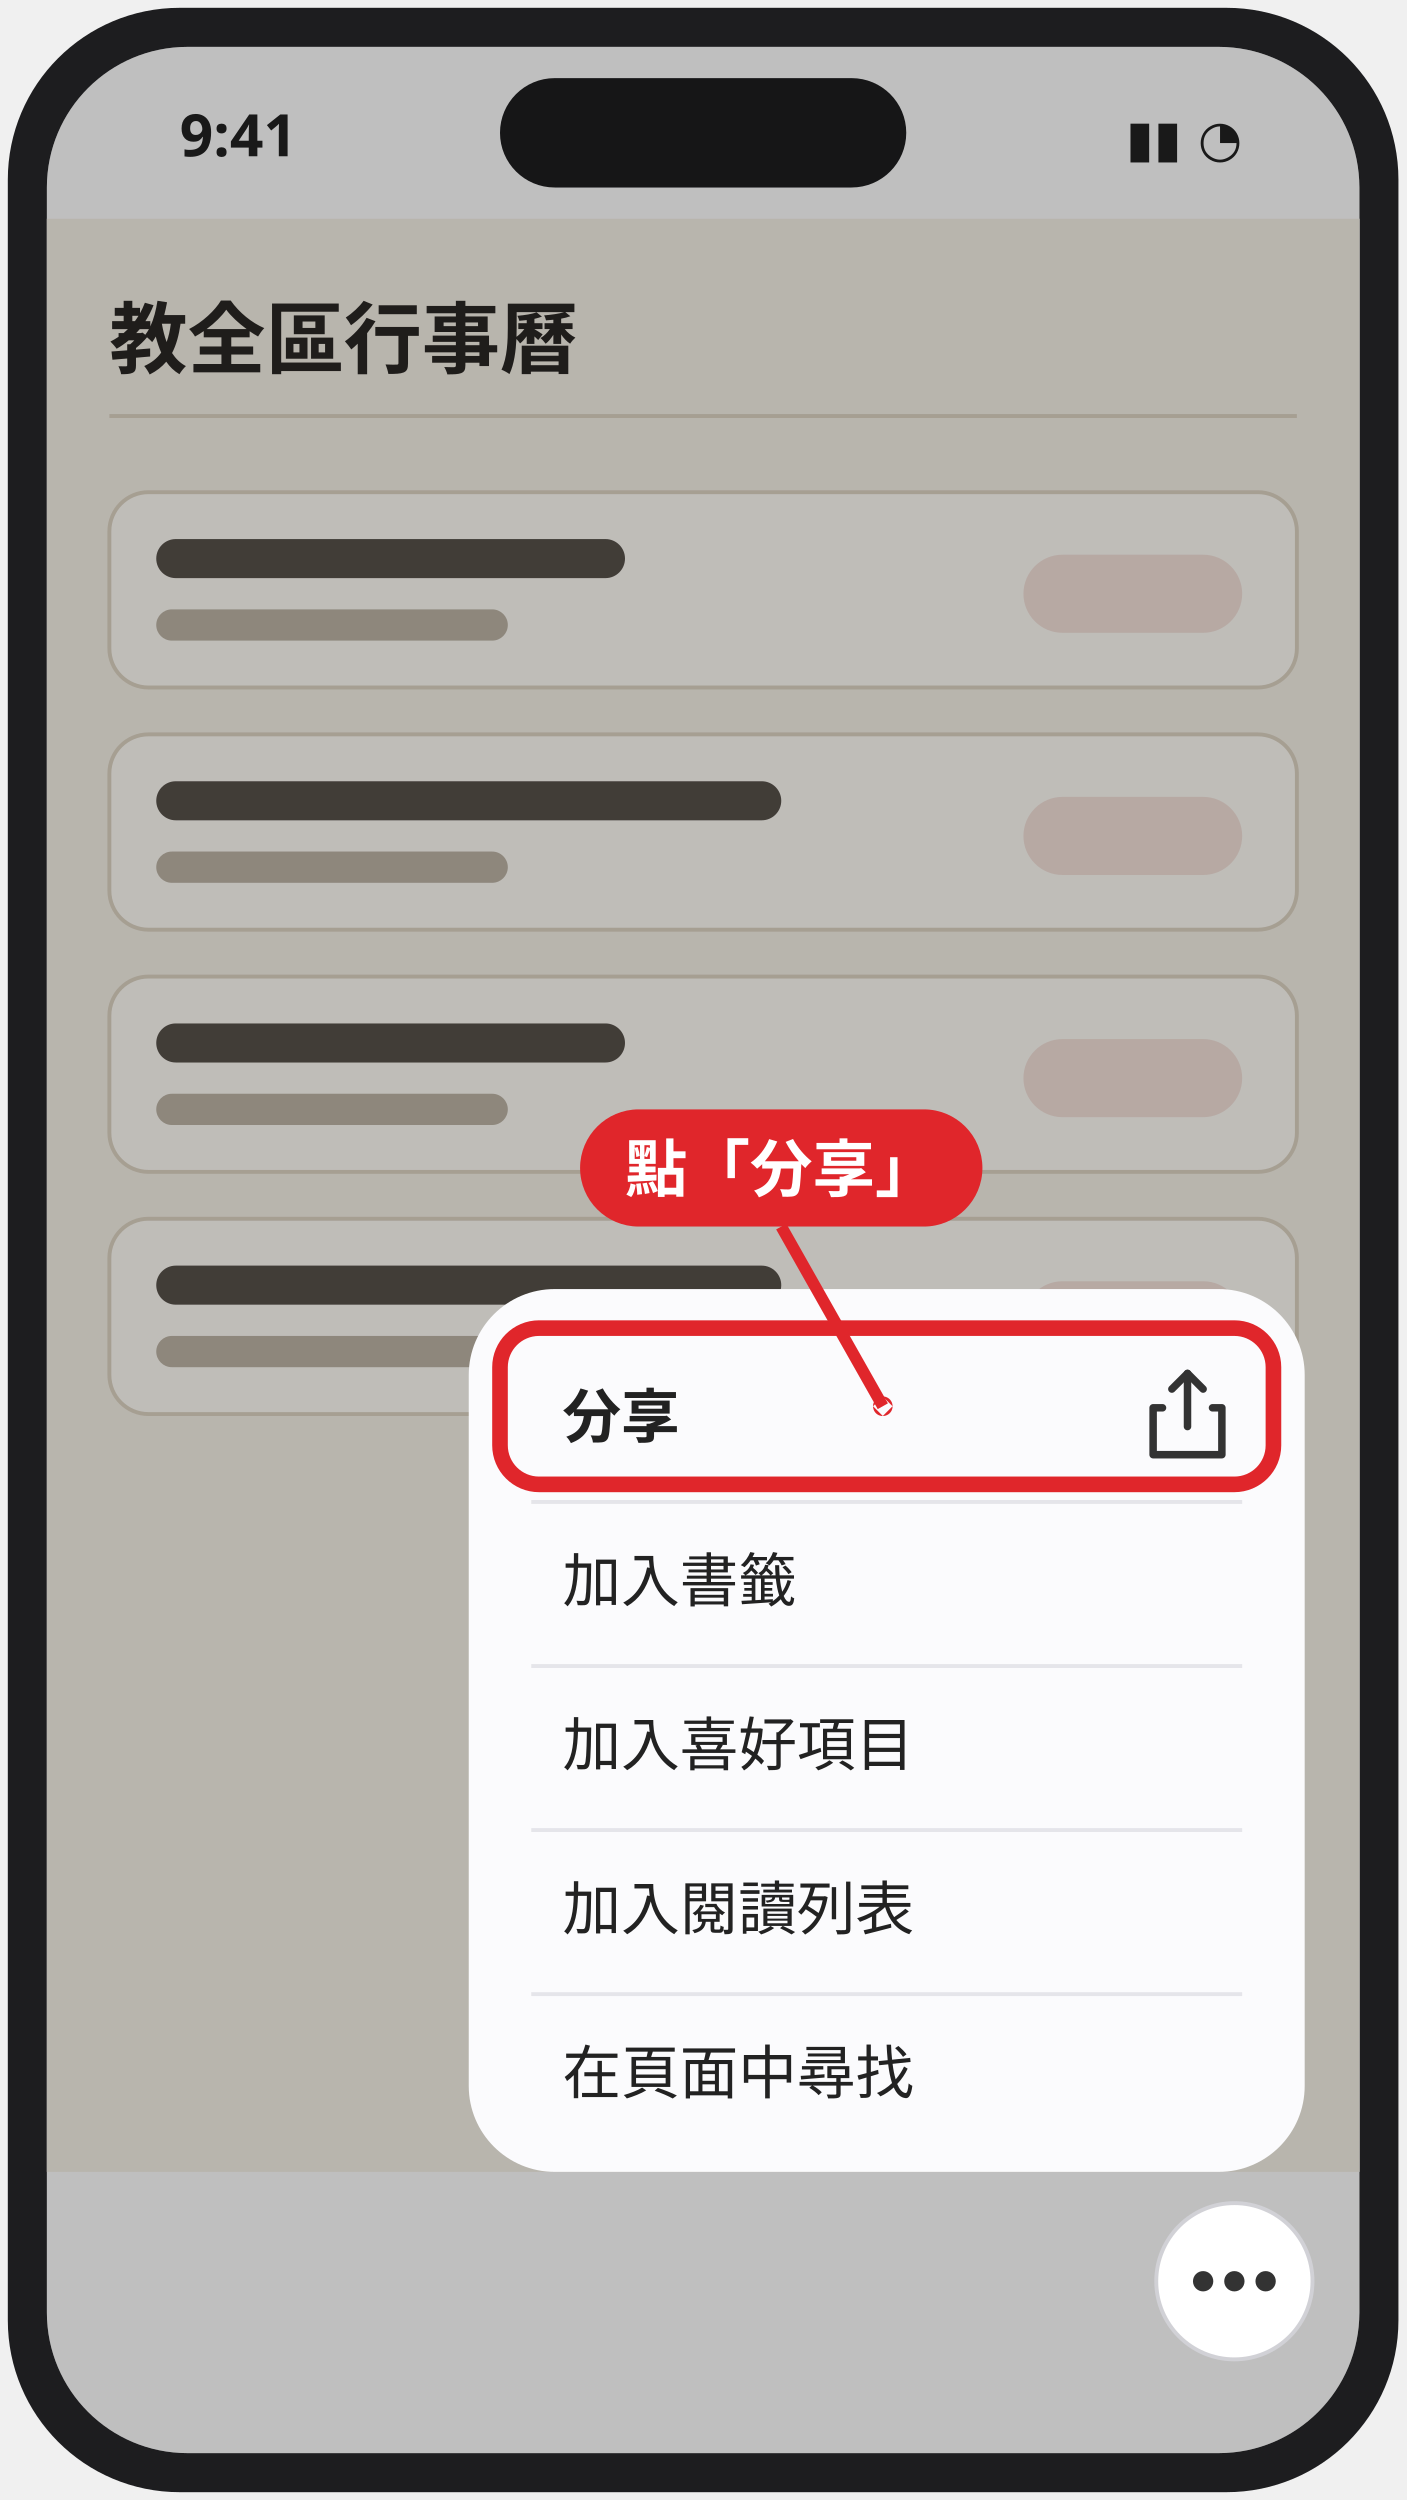
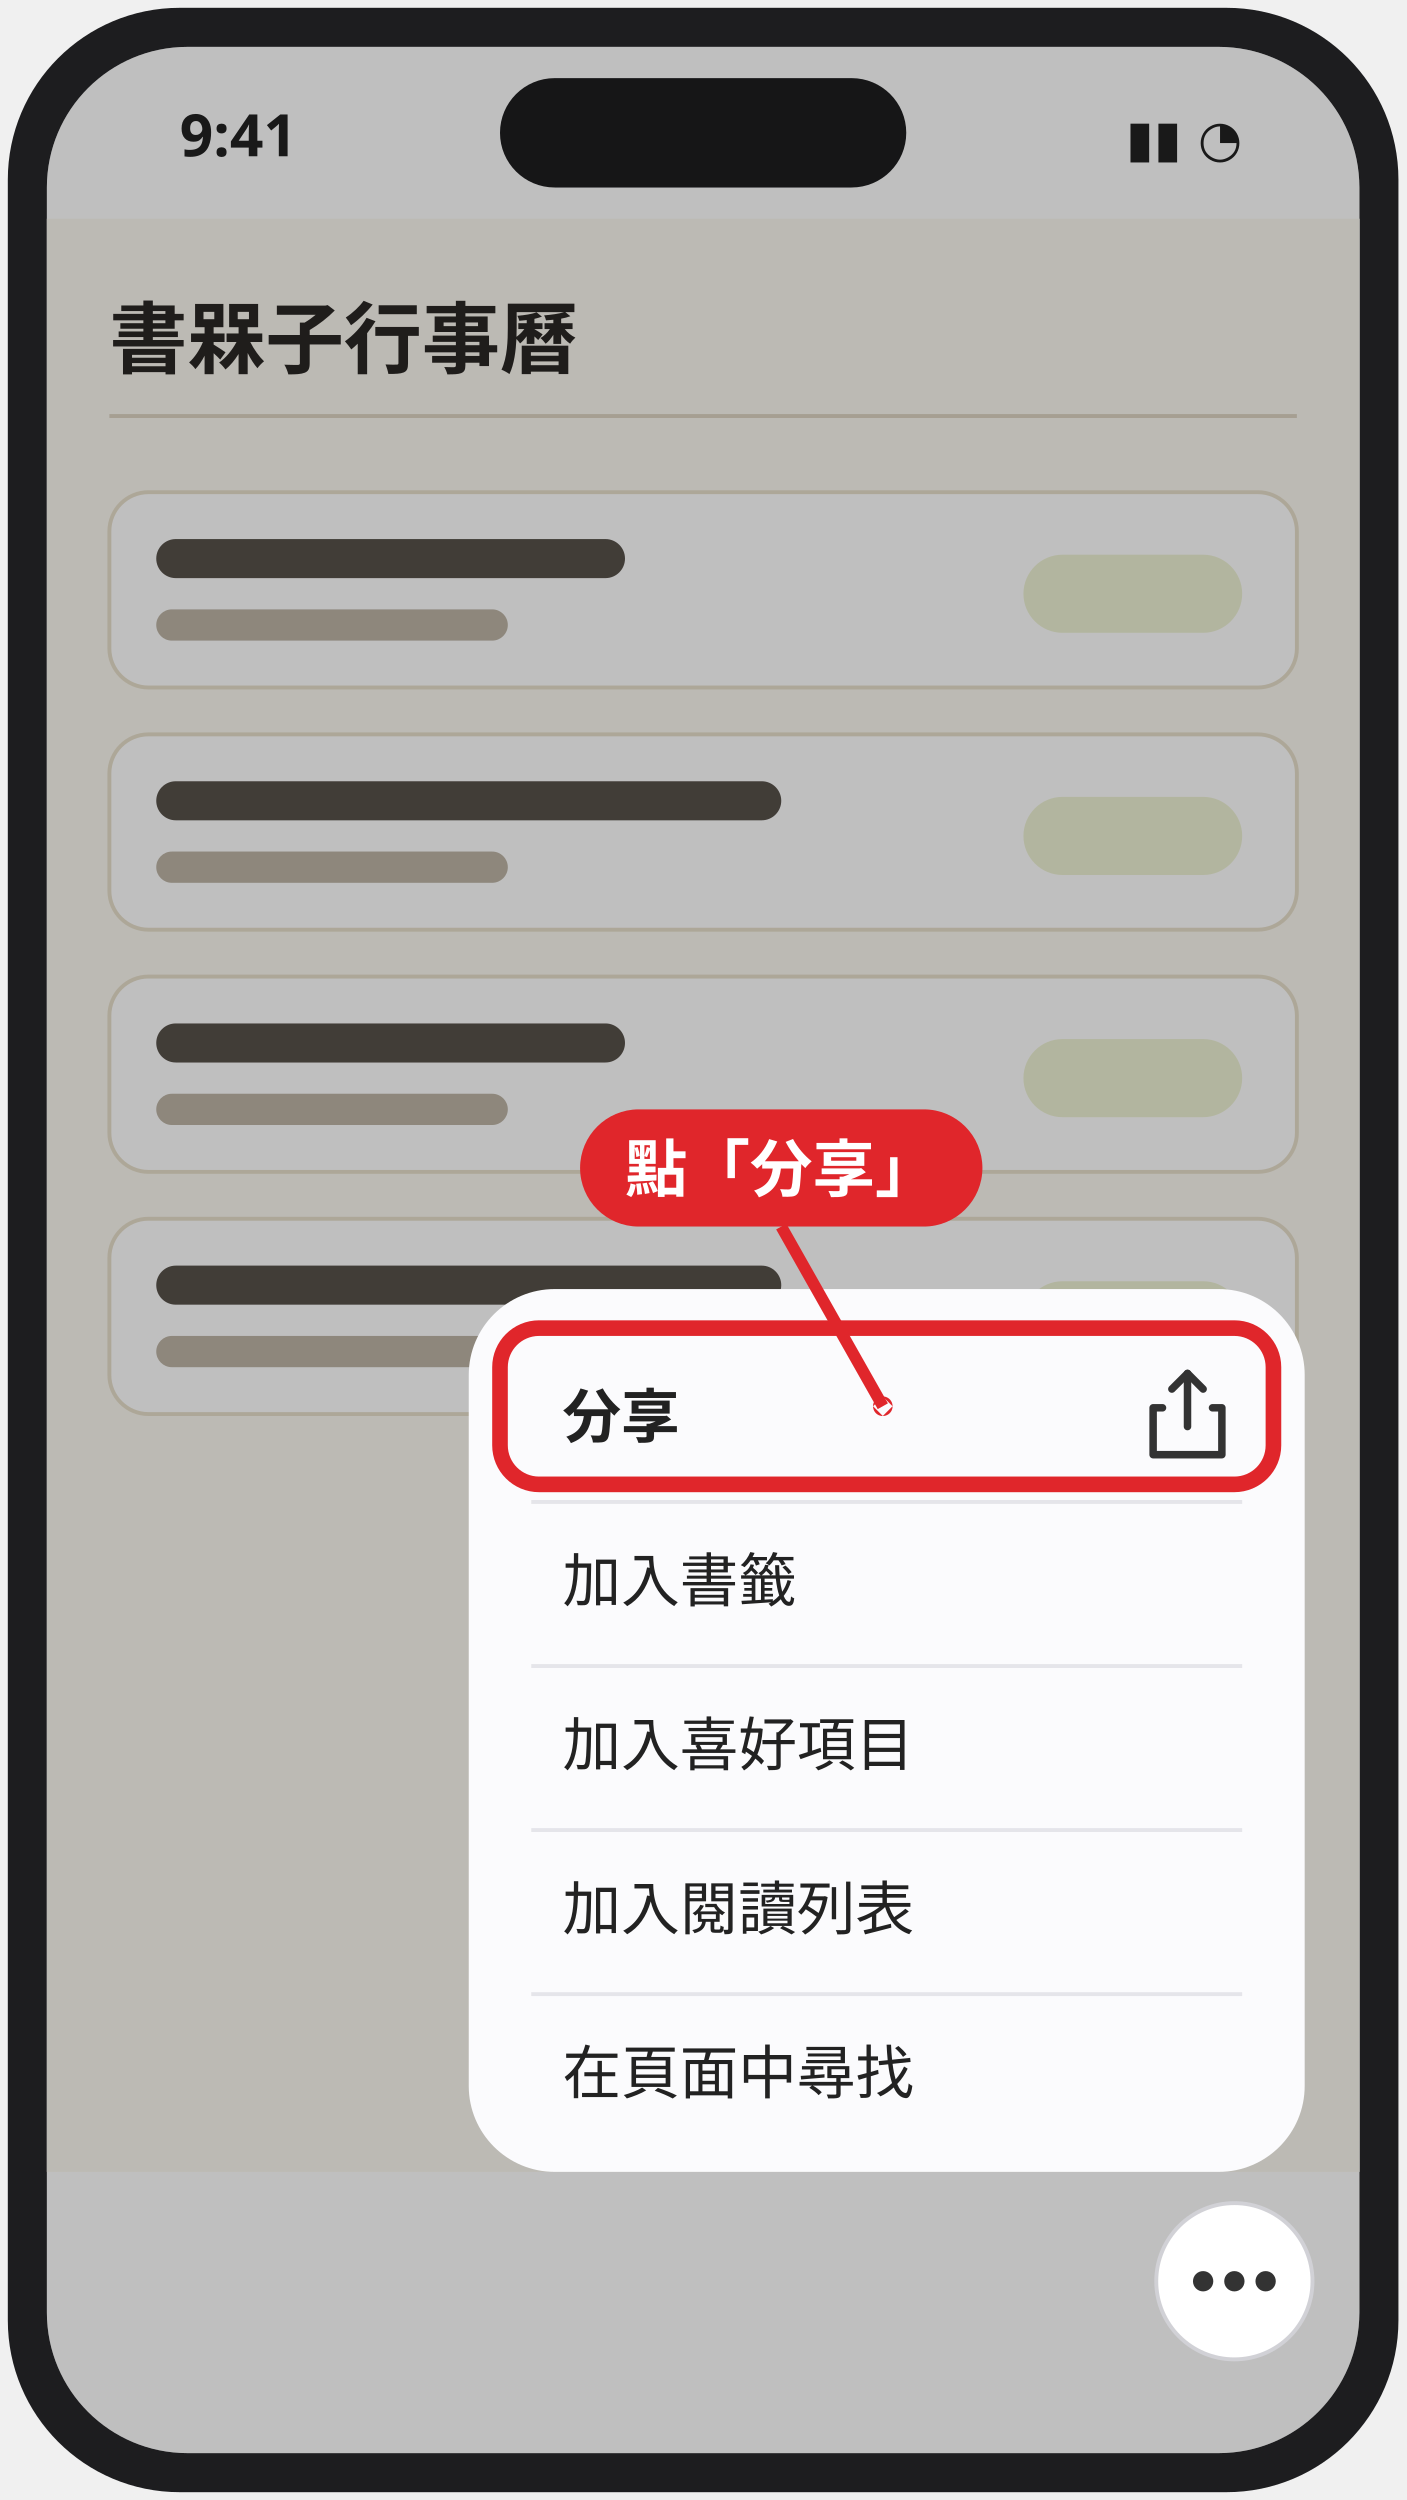
<svg xmlns="http://www.w3.org/2000/svg" viewBox="0 0 360 640" width="360" height="640" font-family="'PingFang TC','Noto Sans TC','Microsoft JhengHei',sans-serif">
  <rect x="2" y="2" width="356" height="636" rx="44" fill="#1d1d1f" />
  <rect x="12" y="12" width="336" height="616" rx="36" fill="#ffffff" />
  <clipPath id="scr">
    <rect x="12" y="12" width="336" height="616" rx="36" />
  </clipPath>
  <g clip-path="url(#scr)">
    <text x="46" y="40" font-size="15" fill="#222" font-weight="700" text-anchor="start">9:41</text>
    <rect x="128" y="20" width="104" height="28" rx="14" fill="#1d1d1f" />
    <text x="318" y="40" font-size="13" fill="#222" text-anchor="end">▮▮ ◔</text>
-     <rect x="12" y="56" width="336" height="500" fill="#f6f1e7" />
-     <text x="28" y="94" font-size="20" fill="#2a2724" font-weight="700" text-anchor="start">教全區行事曆</text>
+     <rect x="12" y="56" width="336" height="500" fill="#fbf8f0" />
+     <text x="28" y="94" font-size="20" fill="#2a2724" font-weight="700" text-anchor="start">書槑子行事曆</text>
    <rect x="28" y="106" width="304" height="1" fill="#ddd4c3" />
-     <rect x="28" y="126" width="304" height="50" rx="10" fill="#fffcf6" stroke="#ddd4c3" />
+     <rect x="28" y="126" width="304" height="50" rx="10" fill="#ffffff" stroke="#e7dfcb" />
    <rect x="40" y="138" width="120" height="10" rx="5" fill="#57514a" />
    <rect x="40" y="156" width="90" height="8" rx="4" fill="#bdb4a5" />
-     <rect x="262" y="142" width="56" height="20" rx="10" fill="#f4e2da" />
-     <rect x="28" y="188" width="304" height="50" rx="10" fill="#fffcf6" stroke="#ddd4c3" />
+     <rect x="262" y="142" width="56" height="20" rx="10" fill="#eef2d4" />
+     <rect x="28" y="188" width="304" height="50" rx="10" fill="#ffffff" stroke="#e7dfcb" />
    <rect x="40" y="200" width="160" height="10" rx="5" fill="#57514a" />
    <rect x="40" y="218" width="90" height="8" rx="4" fill="#bdb4a5" />
-     <rect x="262" y="204" width="56" height="20" rx="10" fill="#f4e2da" />
-     <rect x="28" y="250" width="304" height="50" rx="10" fill="#fffcf6" stroke="#ddd4c3" />
+     <rect x="262" y="204" width="56" height="20" rx="10" fill="#eef2d4" />
+     <rect x="28" y="250" width="304" height="50" rx="10" fill="#ffffff" stroke="#e7dfcb" />
    <rect x="40" y="262" width="120" height="10" rx="5" fill="#57514a" />
    <rect x="40" y="280" width="90" height="8" rx="4" fill="#bdb4a5" />
-     <rect x="262" y="266" width="56" height="20" rx="10" fill="#f4e2da" />
-     <rect x="28" y="312" width="304" height="50" rx="10" fill="#fffcf6" stroke="#ddd4c3" />
+     <rect x="262" y="266" width="56" height="20" rx="10" fill="#eef2d4" />
+     <rect x="28" y="312" width="304" height="50" rx="10" fill="#ffffff" stroke="#e7dfcb" />
    <rect x="40" y="324" width="160" height="10" rx="5" fill="#57514a" />
    <rect x="40" y="342" width="90" height="8" rx="4" fill="#bdb4a5" />
-     <rect x="262" y="328" width="56" height="20" rx="10" fill="#f4e2da" />
+     <rect x="262" y="328" width="56" height="20" rx="10" fill="#eef2d4" />
    <rect x="12" y="12" width="336" height="616" fill="#000" opacity=".25" />
    <rect x="120" y="330" width="214" height="226" rx="22" fill="#fbfbfd" />
    <text x="144" y="368" font-size="15" fill="#222" font-weight="700" text-anchor="start">分享</text>
    <text x="144" y="410" font-size="15" fill="#222" text-anchor="start">加入書籤</text>
    <rect x="136" y="384" width="182" height="1" fill="#e5e5ea" />
    <text x="144" y="452" font-size="15" fill="#222" text-anchor="start">加入喜好項目</text>
    <rect x="136" y="426" width="182" height="1" fill="#e5e5ea" />
    <text x="144" y="494" font-size="15" fill="#222" text-anchor="start">加入閱讀列表</text>
    <rect x="136" y="468" width="182" height="1" fill="#e5e5ea" />
    <text x="144" y="536" font-size="15" fill="#222" text-anchor="start">在頁面中尋找</text>
    <rect x="136" y="510" width="182" height="1" fill="#e5e5ea" />
    <g transform="translate(304,362) scale(0.8)" fill="none" stroke="#333" stroke-width="2.4" stroke-linecap="round" stroke-linejoin="round">
      <path d="M-8 -2 h-3 v15 h22 v-15 h-3" />
      <path d="M0 -13 v17" />
      <path d="M-5 -8 l5 -5 l5 5" />
    </g>
    <rect x="128" y="340" width="198" height="40" rx="10" fill="none" stroke="#e0262b" stroke-width="4" />
    <circle cx="226" cy="360" r="0.01" fill="none" stroke="#e0262b" stroke-width="5" />
    <line x1="200" y1="314" x2="226" y2="359.99" stroke="#e0262b" stroke-width="3" />
    <rect x="148.5" y="284" width="103" height="30" rx="15" fill="#e0262b" />
    <text x="200" y="305" font-size="16" fill="#fff" font-weight="700" text-anchor="middle">點「分享」</text>
    <circle cx="316" cy="584" r="20" fill="#ffffff" stroke="#d1d1d6" />
    <circle cx="308" cy="584" r="2.6" fill="#333" />
    <circle cx="316" cy="584" r="2.6" fill="#333" />
    <circle cx="324" cy="584" r="2.6" fill="#333" />
  </g>
</svg>
